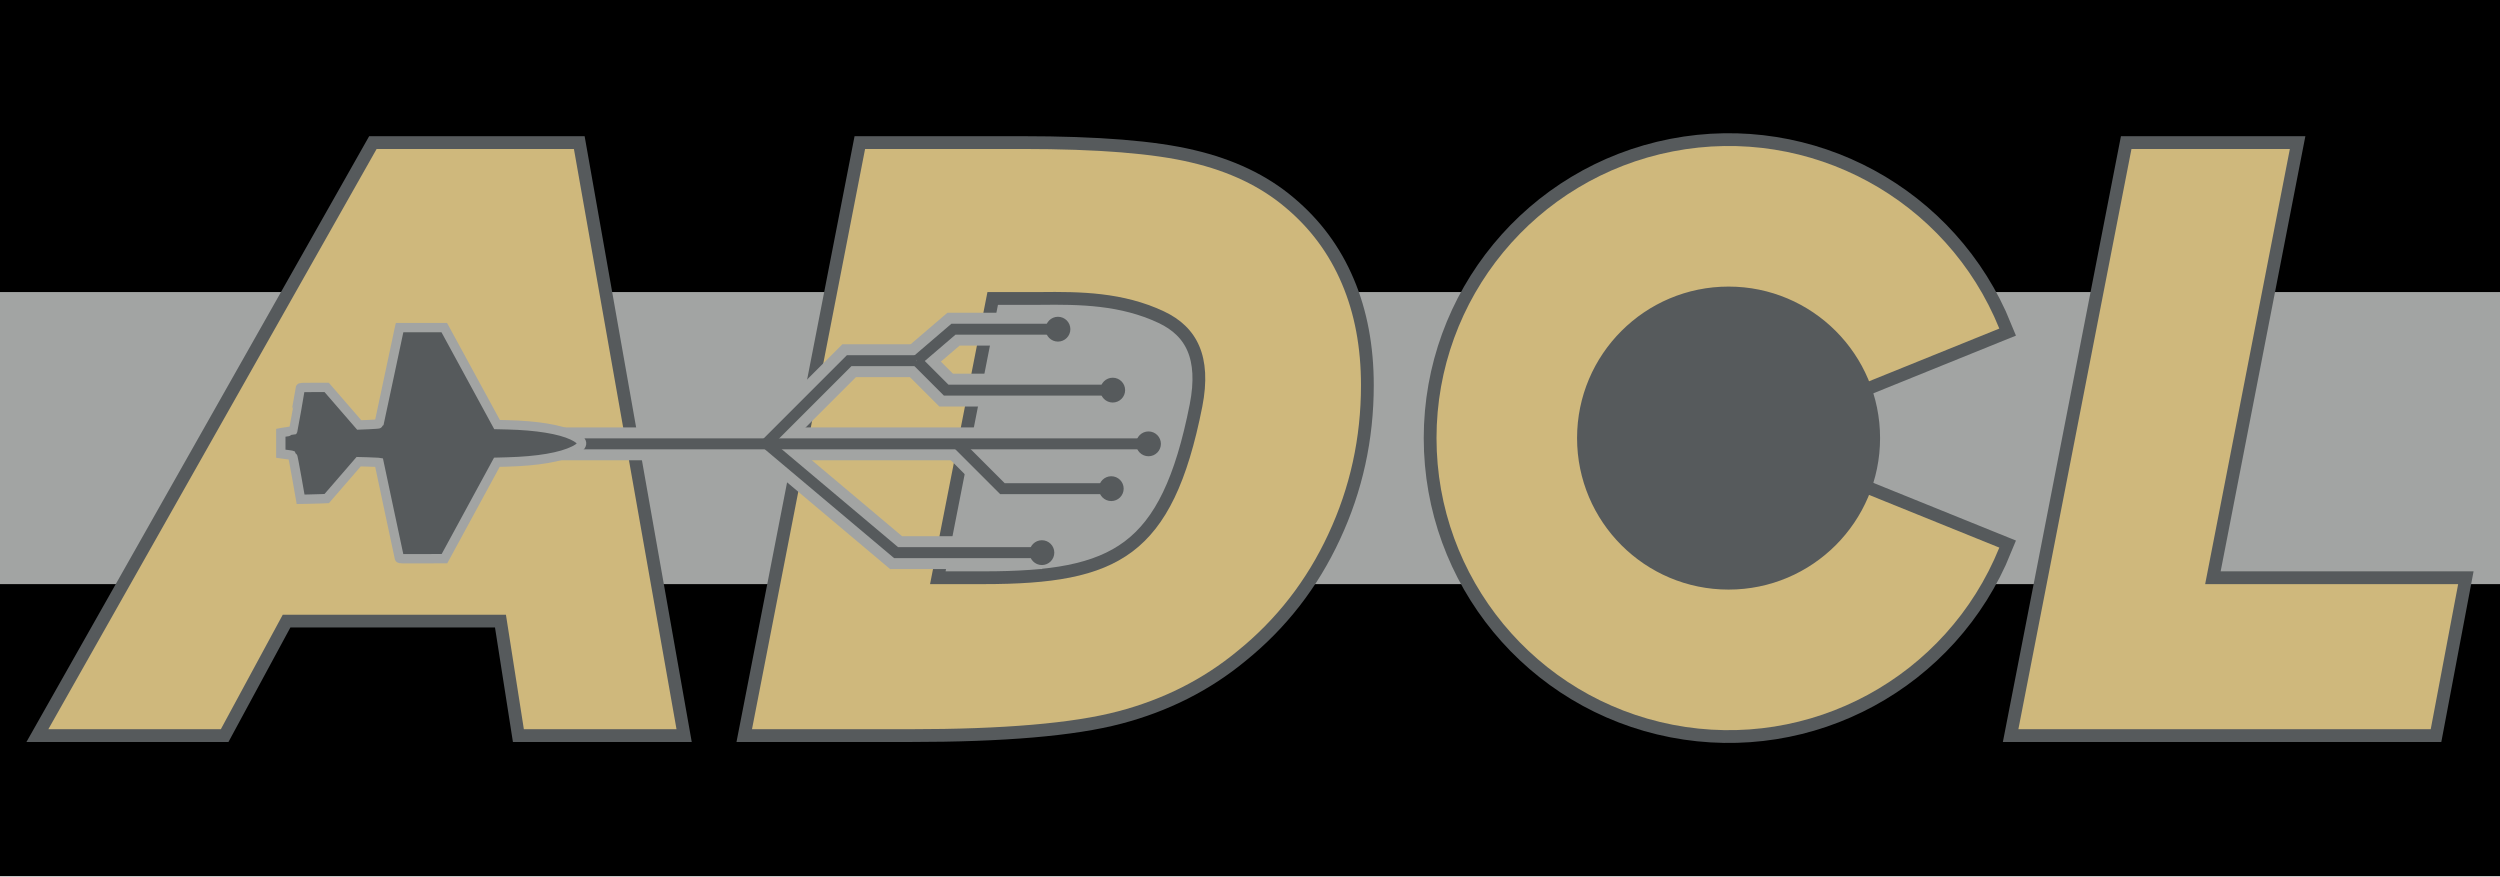
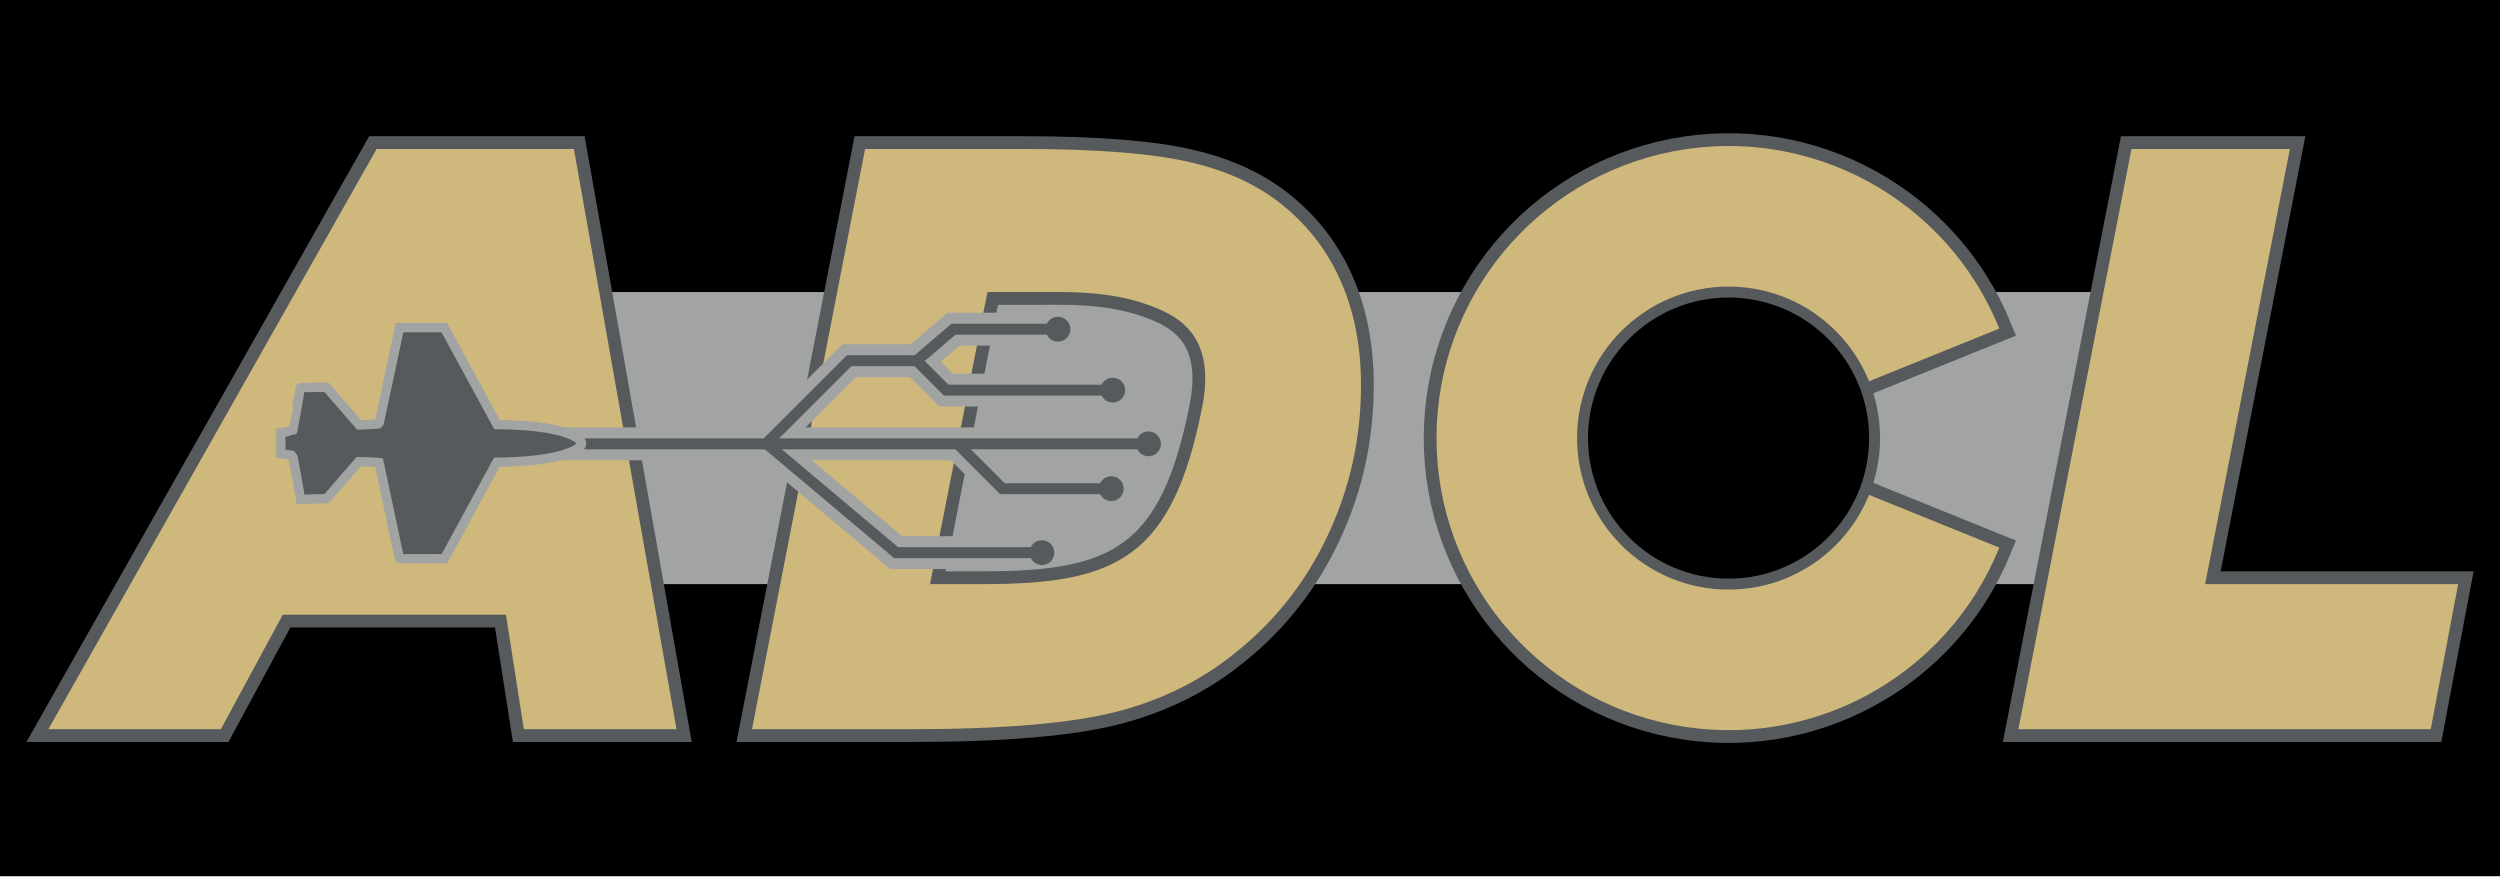
<svg xmlns="http://www.w3.org/2000/svg" xmlns:ns1="http://www.openswatchbook.org/uri/2009/osb" xmlns:xlink="http://www.w3.org/1999/xlink" width="3423.976" height="1200" version="1.1" id="svg10">
  <defs id="defs14">
    <linearGradient id="linearGradient1127" ns1:paint="solid">
      <stop style="stop-color:#000000;stop-opacity:1;" offset="0" id="stop1125" />
    </linearGradient>
    <linearGradient id="linearGradient1119" ns1:paint="solid">
      <stop style="stop-color:#000000;stop-opacity:1;" offset="0" id="stop1117" />
    </linearGradient>
    <linearGradient id="linearGradient1539" ns1:paint="solid">
      <stop style="stop-color:#000000;stop-opacity:1;" offset="0" id="stop1537" />
    </linearGradient>
    <linearGradient id="linearGradient1527" ns1:paint="solid">
      <stop style="stop-color:#000000;stop-opacity:1;" offset="0" id="stop1525" />
    </linearGradient>
    <linearGradient id="linearGradient1101" ns1:paint="solid">
      <stop style="stop-color:#000000;stop-opacity:1;" offset="0" id="stop1099" />
    </linearGradient>
    <linearGradient id="linearGradient1095" ns1:paint="solid">
      <stop style="stop-color:#000000;stop-opacity:1;" offset="0" id="stop1093" />
    </linearGradient>
    <linearGradient id="linearGradient1089" ns1:paint="solid">
      <stop style="stop-color:#a2a4a3;stop-opacity:1;" offset="0" id="stop1087" />
    </linearGradient>
    <linearGradient id="linearGradient1083">
      <stop style="stop-color:#ffd700;stop-opacity:1;" offset="0" id="stop1081" />
    </linearGradient>
    <linearGradient id="linearGradient1077" ns1:paint="solid">
      <stop style="stop-color:#565a5c;stop-opacity:1;" offset="0" id="stop1075" />
    </linearGradient>
    <linearGradient id="linearGradient1071">
      <stop style="stop-color:#ff0000;stop-opacity:1;" offset="0" id="stop1069" />
    </linearGradient>
    <linearGradient id="linearGradient1065" ns1:paint="solid">
      <stop style="stop-color:#002868;stop-opacity:1;" offset="0" id="stop1063" />
    </linearGradient>
    <linearGradient id="linearGradient1059" ns1:paint="solid">
      <stop style="stop-color:#cfb87c;stop-opacity:1;" offset="0" id="stop1057" />
    </linearGradient>
    <linearGradient id="linearGradient1053" ns1:paint="solid">
      <stop style="stop-color:#ffffff;stop-opacity:1;" offset="0" id="stop1051" />
    </linearGradient>
    <marker style="overflow:visible" id="marker1098" refX="0" refY="0" orient="auto">
      <path transform="matrix(0.2,0,0,0.2,1.48,0.2)" style="fill:#ffffff;fill-opacity:1;fill-rule:evenodd;stroke:#ffffff;stroke-width:1pt;stroke-opacity:1" d="m -2.5,-1 c 0,2.76 -2.24,5 -5,5 -2.76,0 -5,-2.24 -5,-5 0,-2.76 2.24,-5 5,-5 2.76,0 5,2.24 5,5 z" id="path1096" />
    </marker>
    <marker style="overflow:visible" id="marker1010" refX="0" refY="0" orient="auto">
      <path transform="matrix(0.2,0,0,0.2,1.48,0.2)" style="fill:#565a5c;fill-opacity:1;fill-rule:evenodd;stroke:#565a5c;stroke-width:1pt;stroke-opacity:1" d="m -2.5,-1 c 0,2.76 -2.24,5 -5,5 -2.76,0 -5,-2.24 -5,-5 0,-2.76 2.24,-5 5,-5 2.76,0 5,2.24 5,5 z" id="path1008" />
    </marker>
    <marker style="overflow:visible" id="marker9779" refX="0" refY="0" orient="auto">
      <path transform="matrix(0.2,0,0,0.2,1.48,0.2)" style="fill:#565a5c;fill-opacity:1;fill-rule:evenodd;stroke:#565a5c;stroke-width:1pt;stroke-opacity:1" d="m -2.5,-1 c 0,2.76 -2.24,5 -5,5 -2.76,0 -5,-2.24 -5,-5 0,-2.76 2.24,-5 5,-5 2.76,0 5,2.24 5,5 z" id="path9777" />
    </marker>
    <marker style="overflow:visible" id="marker9691" refX="0" refY="0" orient="auto">
      <path transform="matrix(0.2,0,0,0.2,1.48,0.2)" style="fill:#565a5c;fill-opacity:1;fill-rule:evenodd;stroke:#565a5c;stroke-width:1pt;stroke-opacity:1" d="m -2.5,-1 c 0,2.76 -2.24,5 -5,5 -2.76,0 -5,-2.24 -5,-5 0,-2.76 2.24,-5 5,-5 2.76,0 5,2.24 5,5 z" id="path9689" />
    </marker>
    <marker style="overflow:visible" id="marker9609" refX="0" refY="0" orient="auto">
      <path transform="matrix(0.2,0,0,0.2,1.48,0.2)" style="fill:#565a5c;fill-opacity:1;fill-rule:evenodd;stroke:#565a5c;stroke-width:1pt;stroke-opacity:1" d="m -2.5,-1 c 0,2.76 -2.24,5 -5,5 -2.76,0 -5,-2.24 -5,-5 0,-2.76 2.24,-5 5,-5 2.76,0 5,2.24 5,5 z" id="path9607" />
    </marker>
    <marker orient="auto" refY="0" refX="0" id="marker5694" style="overflow:visible">
      <path id="path5692" d="m -2.5,-1 c 0,2.76 -2.24,5 -5,5 -2.76,0 -5,-2.24 -5,-5 0,-2.76 2.24,-5 5,-5 2.76,0 5,2.24 5,5 z" style="fill:#565a5c;fill-opacity:1;fill-rule:evenodd;stroke:#565a5c;stroke-width:1pt;stroke-opacity:1" transform="matrix(0.2,0,0,0.2,1.48,0.2)" />
    </marker>
    <linearGradient id="linearGradient5075" ns1:paint="solid">
      <stop style="stop-color:#002868;stop-opacity:1;" offset="0" id="stop5073" />
    </linearGradient>
    <linearGradient id="linearGradient4951" ns1:paint="solid">
      <stop style="stop-color:#ffffff;stop-opacity:1;" offset="0" id="stop4949" />
    </linearGradient>
    <linearGradient id="linearGradient4551" ns1:paint="solid">
      <stop style="stop-color:#000000;stop-opacity:1;" offset="0" id="stop4549" />
    </linearGradient>
    <linearGradient id="linearGradient4545">
      <stop style="stop-color:#bf0a30;stop-opacity:1;" offset="0" id="stop4543" />
    </linearGradient>
    <linearGradient xlink:href="#linearGradient1059" id="linearGradient4547" x1="360" y1="600" x2="1130.81" y2="600" gradientUnits="userSpaceOnUse" gradientTransform="translate(-16.54507)" />
    <linearGradient xlink:href="#linearGradient4545" id="linearGradient4612" gradientUnits="userSpaceOnUse" x1="-782.546" y1="582.544" x2="273.454" y2="582.544" />
    <linearGradient xlink:href="#linearGradient1059" id="linearGradient4616" gradientUnits="userSpaceOnUse" x1="-782.546" y1="582.544" x2="273.454" y2="582.544" gradientTransform="matrix(1.596836,0,0,1.596836,2372.409,-328.8535)" />
    <linearGradient xlink:href="#linearGradient1059" id="linearGradient867" gradientUnits="userSpaceOnUse" x1="-782.546" y1="582.544" x2="273.454" y2="582.544" gradientTransform="matrix(1.596836,0,0,1.596836,-205.6893,-328.8535)" />
    <linearGradient xlink:href="#linearGradient1059" id="linearGradient869" gradientUnits="userSpaceOnUse" x1="-782.546" y1="582.544" x2="273.454" y2="582.544" gradientTransform="matrix(1.596836,0,0,1.596836,-205.6893,-328.8535)" />
    <style id="style6" type="text/css">
   
    .str0 {stroke:#1F1A17;stroke-width:0.9}
    .fil0 {fill:#0093DD}
    .fil1 {fill:white}
   
  </style>
    <linearGradient xlink:href="#linearGradient4545" id="linearGradient5083" gradientUnits="userSpaceOnUse" x1="-782.546" y1="582.544" x2="273.454" y2="582.544" gradientTransform="matrix(1.596836,0,0,1.596836,2372.409,-328.8535)" />
    <linearGradient xlink:href="#linearGradient4545" id="linearGradient5085" gradientUnits="userSpaceOnUse" gradientTransform="matrix(1.596836,0,0,1.596836,-205.6893,-328.8535)" x1="-782.546" y1="582.544" x2="273.454" y2="582.544" />
    <linearGradient xlink:href="#linearGradient4545" id="linearGradient5087" gradientUnits="userSpaceOnUse" x1="360" y1="600" x2="1130.81" y2="600" gradientTransform="translate(-16.54507)" />
    <linearGradient xlink:href="#linearGradient1077" id="linearGradient5900" x1="-559" y1="582.982" x2="528.7" y2="582.982" gradientUnits="userSpaceOnUse" />
    <linearGradient xlink:href="#linearGradient1077" id="linearGradient5902" gradientUnits="userSpaceOnUse" x1="-559" y1="582.982" x2="528.7" y2="582.982" />
    <linearGradient xlink:href="#linearGradient1077" id="linearGradient5904" gradientUnits="userSpaceOnUse" x1="-559" y1="582.982" x2="528.7" y2="582.982" />
    <linearGradient xlink:href="#linearGradient1077" id="linearGradient5906" gradientUnits="userSpaceOnUse" x1="-559" y1="582.982" x2="528.7" y2="582.982" />
    <linearGradient xlink:href="#linearGradient1077" id="linearGradient5908" gradientUnits="userSpaceOnUse" x1="-559" y1="582.982" x2="528.7" y2="582.982" />
    <linearGradient xlink:href="#linearGradient1077" id="linearGradient5910" gradientUnits="userSpaceOnUse" x1="-559" y1="582.982" x2="528.7" y2="582.982" />
    <linearGradient xlink:href="#linearGradient1077" id="linearGradient5912" gradientUnits="userSpaceOnUse" x1="-559" y1="582.982" x2="528.7" y2="582.982" />
    <linearGradient xlink:href="#linearGradient1077" id="linearGradient8375" x1="-1697.199" y1="1124.61" x2="-954.72" y2="1124.61" gradientUnits="userSpaceOnUse" gradientTransform="matrix(0,0.4264175,-0.4264175,0,-553.8502,1172.424)" />
    <linearGradient xlink:href="#linearGradient1095" id="linearGradient1067" x1="-1623.977" y1="600" x2="1799.999" y2="600" gradientUnits="userSpaceOnUse" gradientTransform="translate(1623.977)" />
    <linearGradient xlink:href="#linearGradient1089" id="linearGradient1091" x1="-1623.977" y1="600" x2="1799.999" y2="600" gradientUnits="userSpaceOnUse" gradientTransform="translate(1623.977)" />
-     <linearGradient xlink:href="#linearGradient1077" id="linearGradient1097" x1="560" y1="600" x2="960" y2="600" gradientUnits="userSpaceOnUse" gradientTransform="translate(-16.54507)" />
+     <linearGradient xlink:href="#linearGradient1095" id="linearGradient1097" x1="560" y1="600" x2="960" y2="600" gradientUnits="userSpaceOnUse" gradientTransform="translate(-16.54507)" />
    <linearGradient xlink:href="#linearGradient1077" id="linearGradient1103" x1="560" y1="600" x2="960" y2="600" gradientUnits="userSpaceOnUse" gradientTransform="translate(-16.54507)" />
    <linearGradient xlink:href="#linearGradient1077" id="linearGradient1531" x1="360" y1="600" x2="1130.81" y2="600" gradientUnits="userSpaceOnUse" gradientTransform="translate(-16.54507)" />
    <linearGradient xlink:href="#linearGradient1077" id="linearGradient1533" x1="-577.514" y1="601.373" x2="256.567" y2="601.373" gradientUnits="userSpaceOnUse" gradientTransform="translate(-16.54507)" />
    <linearGradient xlink:href="#linearGradient1077" id="linearGradient1535" x1="-1541.226" y1="601.373" x2="-680.89" y2="601.373" gradientUnits="userSpaceOnUse" gradientTransform="translate(-16.54507)" />
    <linearGradient xlink:href="#linearGradient1089" id="linearGradient1541" x1="-327.191" y1="582.982" x2="512" y2="582.982" gradientUnits="userSpaceOnUse" />
    <linearGradient xlink:href="#linearGradient1089" id="linearGradient1000" gradientUnits="userSpaceOnUse" x1="-327.191" y1="582.982" x2="512" y2="582.982" />
    <linearGradient xlink:href="#linearGradient1089" id="linearGradient1002" gradientUnits="userSpaceOnUse" x1="-327.191" y1="582.982" x2="512" y2="582.982" />
    <linearGradient xlink:href="#linearGradient1089" id="linearGradient1004" gradientUnits="userSpaceOnUse" x1="-327.191" y1="582.982" x2="512" y2="582.982" />
    <linearGradient xlink:href="#linearGradient1089" id="linearGradient1006" gradientUnits="userSpaceOnUse" x1="-327.191" y1="582.982" x2="512" y2="582.982" />
    <linearGradient xlink:href="#linearGradient1089" id="linearGradient1008" gradientUnits="userSpaceOnUse" x1="-327.191" y1="582.982" x2="512" y2="582.982" />
    <linearGradient xlink:href="#linearGradient1089" id="linearGradient1010" gradientUnits="userSpaceOnUse" x1="-327.191" y1="582.982" x2="512" y2="582.982" />
    <linearGradient xlink:href="#linearGradient1089" id="linearGradient1121" x1="-1239.373" y1="607.011" x2="-827.434" y2="607.011" gradientUnits="userSpaceOnUse" />
    <linearGradient xlink:href="#linearGradient1077" id="linearGradient1123" gradientUnits="userSpaceOnUse" gradientTransform="translate(-16.54507)" x1="1156.922" y1="601.373" x2="1759.228" y2="601.373" />
  </defs>
  <rect width="3423.976" height="1200" id="rect2" x="0" y="0" style="fill:url(#linearGradient1067);fill-opacity:1" />
-   <rect width="3423.976" height="400" y="400" id="rect4" x="0" style="fill:url(#linearGradient1091);fill-opacity:1;stroke:none;stroke-width:50;stroke-miterlimit:4;stroke-dasharray:none" />
+   <rect width="2289.777" height="400" y="400" id="rect4" x="650.538" style="fill:url(#linearGradient1091);fill-opacity:1;stroke:none;stroke-width:50;stroke-miterlimit:4;stroke-dasharray:none" />
  <flowRoot xml:space="preserve" id="flowRoot3730" style="font-style:normal;font-weight:normal;font-size:40px;line-height:1.25;font-family:sans-serif;letter-spacing:0px;word-spacing:0px;fill:#000000;fill-opacity:1;stroke:none" transform="translate(1623.977)">
    <flowRegion id="flowRegion3732">
      <rect id="rect3734" width="399.424" height="137.464" x="-977.81" y="217.003" />
    </flowRegion>
    <flowPara id="flowPara3736" />
  </flowRoot>
  <g aria-label="L" transform="matrix(1.596836,0,0,1.596836,4012.931,-328.8535)" style="font-style:normal;font-weight:normal;font-size:40px;line-height:1.25;font-family:sans-serif;letter-spacing:0px;word-spacing:0px;fill:url(#linearGradient4612);fill-opacity:1;stroke:none" id="flowRoot4602" />
  <flowRoot xml:space="preserve" id="flowRoot4647" style="font-style:normal;font-weight:normal;font-size:40px;line-height:1.25;font-family:sans-serif;letter-spacing:0px;word-spacing:0px;fill:#000000;fill-opacity:1;stroke:none" transform="translate(1623.977)">
    <flowRegion id="flowRegion4649">
      <rect id="rect4651" width="137.55" height="71.526" x="-856.475" y="572.774" />
    </flowRegion>
    <flowPara id="flowPara4653" />
  </flowRoot>
  <g id="layer1" style="display:inline" transform="translate(1623.977)" />
  <g id="layer2" transform="translate(1623.977)" />
  <g id="layer3" transform="translate(1623.977)" />
  <g id="layer4" style="display:inline" transform="translate(1623.977)">
    <path d="m -931.058,841.896 h -305.642 l -84.821,156.824 h -236.25 l 449.612,-794.692 h 270.203 l 140.522,794.692 h -209.077 z" style="font-style:italic;font-weight:bold;font-size:682.667px;line-height:1.25;font-family:sans-serif;letter-spacing:0px;word-spacing:0px;display:inline;fill:none;fill-opacity:1;stroke:url(#linearGradient1535);stroke-width:35;stroke-miterlimit:4;stroke-dasharray:none" id="path4947" />
    <path id="path4968" style="font-style:italic;font-weight:bold;font-size:682.667px;line-height:1.25;font-family:sans-serif;letter-spacing:0px;word-spacing:0px;display:inline;fill:url(#linearGradient5083);fill-opacity:1;stroke:url(#linearGradient1123);stroke-width:35;stroke-miterlimit:4;stroke-dasharray:none;stroke-opacity:1" d="m 1295.27,204.027 h 216.927 L 1396.176,800 h 346.507 l -37.559,198.72 h -564.748 z" />
    <path d="m -271.586,400 -78.595,400 h 73.454 c 92.01,0 156.708,-9.349 203.483,-44.419 C -26.469,720.511 2.383,659.721 22.701,556.839 36.081,488.22 15.718,447.907 -29.837,426.457 -86.025,400 -144.654,399.335 -199.728,400 Z M -439.166,204.027 h 215.573 c 102.907,0 180.088,6.21 231.541,18.63 51.454,12.065 94.213,32.469 128.279,61.212 34.421,28.743 60.325,63.696 77.713,104.859 17.388,40.808 26.082,87.116 26.082,138.925 0,72.035 -14.904,139.989 -44.711,203.863 -29.453,63.519 -70.971,116.924 -124.553,160.216 -46.841,38.679 -101.31,66.18 -163.41,82.503 -61.744,16.323 -156.845,24.485 -285.301,24.485 h -216.105 z" style="font-style:italic;font-weight:bold;font-size:682.667px;line-height:1.25;font-family:sans-serif;letter-spacing:0px;word-spacing:0px;display:inline;fill:url(#linearGradient5085);fill-opacity:1;stroke:url(#linearGradient1533);stroke-width:35;stroke-miterlimit:4;stroke-dasharray:none" id="path4977" />
    <path style="display:inline;fill:url(#linearGradient5087);fill-opacity:1;stroke:url(#linearGradient1531);stroke-width:35;stroke-miterlimit:4;stroke-dasharray:none" id="path4986" d="m 1114.265,750 a 400,400 0 1 1 0,-300 L 743.455,600 Z" />
    <path id="path860" style="font-style:italic;font-weight:bold;font-size:682.667px;line-height:1.25;font-family:sans-serif;letter-spacing:0px;word-spacing:0px;fill:url(#linearGradient867);fill-opacity:1;stroke:none;stroke-width:0.2;stroke-miterlimit:4;stroke-dasharray:none" d="m -931.058,841.896 h -305.642 l -84.821,156.824 h -236.25 l 449.612,-794.692 h 270.203 l 140.522,794.692 h -209.077 z" />
    <path id="path862" style="font-style:italic;font-weight:bold;font-size:682.667px;line-height:1.25;font-family:sans-serif;letter-spacing:0px;word-spacing:0px;fill:url(#linearGradient869);fill-opacity:1;stroke:none;stroke-width:0.2;stroke-miterlimit:4;stroke-dasharray:none" d="m -271.586,400 -78.595,400 h 73.454 c 92.01,0 156.708,-9.349 203.483,-44.419 C -26.469,720.511 2.383,659.721 22.701,556.839 36.081,488.22 15.718,447.907 -29.837,426.457 -86.025,400 -144.654,399.335 -199.728,400 Z M -439.166,204.027 h 215.573 c 102.907,0 180.088,6.21 231.541,18.63 51.454,12.065 94.213,32.469 128.279,61.212 34.421,28.743 60.325,63.696 77.713,104.859 17.388,40.808 26.082,87.116 26.082,138.925 0,72.035 -14.904,139.989 -44.711,203.863 -29.453,63.519 -70.971,116.924 -124.553,160.216 -46.841,38.679 -101.31,66.18 -163.41,82.503 -61.744,16.323 -156.845,24.485 -285.301,24.485 h -216.105 z" />
    <path d="m 1114.265,750 a 400,400 0 1 1 0,-300 L 743.455,600 Z" id="path6" style="fill:url(#linearGradient4547);fill-opacity:1" />
    <path d="m 1295.27,204.027 h 216.927 L 1396.176,800 h 346.507 l -37.559,198.72 h -564.748 z" style="font-style:italic;font-weight:bold;font-size:682.667px;line-height:1.25;font-family:sans-serif;letter-spacing:0px;word-spacing:0px;fill:url(#linearGradient4616);fill-opacity:1;stroke:none;stroke-width:1.597" id="path4940" />
    <g transform="translate(-562.7075,20.88789)" id="g9603" style="display:inline;stroke:url(#linearGradient1541);stroke-width:45;stroke-miterlimit:4;stroke-dasharray:none">
      <path style="fill:none;stroke:url(#linearGradient1000);stroke-width:45;stroke-linecap:butt;stroke-linejoin:miter;stroke-miterlimit:4;stroke-dasharray:none;stroke-opacity:1" d="m 194.259,473.094 50.346,-43.131 H 376" id="path9591" />
      <path style="fill:none;stroke:url(#linearGradient1002);stroke-width:45;stroke-linecap:butt;stroke-linejoin:miter;stroke-miterlimit:4;stroke-dasharray:none;stroke-opacity:1" d="m 194.259,473.094 40.323,40.323 H 463" id="path9593" />
      <path style="fill:none;stroke:url(#linearGradient1004);stroke-width:45;stroke-linecap:butt;stroke-linejoin:miter;stroke-miterlimit:4;stroke-dasharray:none;stroke-opacity:1" d="m 250.274,587 61.363,61.363 H 461" id="path9595" />
      <path style="fill:none;stroke:url(#linearGradient1006);stroke-width:45;stroke-linecap:butt;stroke-linejoin:miter;stroke-miterlimit:4;stroke-dasharray:none;stroke-opacity:1" d="M -11,587 166,736 H 366" id="path9597" />
      <path style="fill:none;stroke:url(#linearGradient1008);stroke-width:45;stroke-linecap:butt;stroke-linejoin:miter;stroke-miterlimit:4;stroke-dasharray:none;stroke-opacity:1" d="M -327.191,587 H 512" id="path9599" />
      <path style="fill:none;stroke:url(#linearGradient1010);stroke-width:45;stroke-linecap:butt;stroke-linejoin:miter;stroke-miterlimit:4;stroke-dasharray:none;stroke-opacity:1" d="M -12.169,587.006 101.742,473.094 h 92.517" id="path9601" />
    </g>
    <g style="display:inline;stroke:url(#linearGradient5900);stroke-width:15;stroke-miterlimit:4;stroke-dasharray:none" id="g5119" transform="translate(-562.7075,20.88789)">
      <path id="path5104" d="m 194.259,473.094 50.346,-43.131 H 388" style="fill:none;stroke:url(#linearGradient5902);stroke-width:15;stroke-linecap:butt;stroke-linejoin:miter;stroke-miterlimit:4;stroke-dasharray:none;stroke-opacity:1;marker-end:url(#marker1010)" />
      <path id="path5106" d="m 194.259,473.094 40.323,40.323 H 463" style="fill:none;stroke:url(#linearGradient5904);stroke-width:15;stroke-linecap:butt;stroke-linejoin:miter;stroke-miterlimit:4;stroke-dasharray:none;stroke-opacity:1;marker-end:url(#marker9609)" />
      <path id="path5108" d="m 250.274,587 61.363,61.363 H 461" style="fill:none;stroke:url(#linearGradient5906);stroke-width:15;stroke-linecap:butt;stroke-linejoin:miter;stroke-miterlimit:4;stroke-dasharray:none;stroke-opacity:1;marker-end:url(#marker9779)" />
      <path id="path5096" d="M -11,587 166,736 H 366" style="fill:none;stroke:url(#linearGradient5908);stroke-width:15;stroke-linecap:butt;stroke-linejoin:miter;stroke-miterlimit:4;stroke-dasharray:none;stroke-opacity:1;marker-end:url(#marker5694)" />
      <path id="path5098" d="M -327.191,587 H 512" style="fill:none;stroke:url(#linearGradient5910);stroke-width:15;stroke-linecap:butt;stroke-linejoin:miter;stroke-miterlimit:4;stroke-dasharray:none;stroke-opacity:1;marker-end:url(#marker9691)" />
      <path id="path5100" d="M -12.169,587.006 101.742,473.094 h 92.517" style="fill:none;stroke:url(#linearGradient5912);stroke-width:15;stroke-linecap:butt;stroke-linejoin:miter;stroke-miterlimit:4;stroke-dasharray:none;stroke-opacity:1" />
    </g>
    <path style="fill:url(#linearGradient8375);fill-opacity:1;stroke:url(#linearGradient1121);stroke-width:12.802;stroke-miterlimit:4;stroke-dasharray:none" d="m -1237.81,592.328 c 0.86,-0.173 4.49,-0.711 8.067,-1.194 3.577,-0.484 6.571,-0.947 6.653,-1.029 0.246,-0.246 10.439,-57.349 10.439,-58.482 0,-0.99 0.919,-1.042 18.052,-1.032 l 18.052,0.011 22.277,25.716 22.277,25.716 13.496,-0.569 c 7.984,-0.336 13.57,-0.801 13.677,-1.137 0.1,-0.313 6.325,-29.48 13.834,-64.815 7.509,-35.336 13.785,-64.823 13.947,-65.526 l 0.295,-1.279 h 30.618 30.618 l 36.138,66.379 36.138,66.379 14.679,0.366 c 39.591,0.987 71.173,6.125 88.781,14.441 15.616,7.376 16.372,13.687 2.475,20.674 -18.366,9.234 -50.169,14.664 -92.447,15.785 l -13.729,0.364 -35.874,66.007 -35.874,66.007 -30.733,0.147 c -28.91,0.138 -30.75,0.088 -31.021,-0.853 -0.159,-0.55 -6.493,-30.228 -14.076,-65.952 l -13.787,-64.952 -1.741,-0.262 c -0.958,-0.144 -7.242,-0.407 -13.966,-0.585 l -12.224,-0.323 -21.862,25.252 -21.863,25.252 -8.271,0.331 c -4.549,0.182 -12.602,0.401 -17.895,0.485 l -9.624,0.154 -5.237,-29.777 c -3.079,-17.503 -5.523,-29.953 -5.929,-30.204 -0.381,-0.235 -2.136,-0.59 -3.901,-0.789 -1.765,-0.199 -5.191,-0.644 -7.615,-0.989 l -4.406,-0.628 v -14.388 -14.388 z" id="path8369" />
    <circle style="fill:url(#linearGradient1097);fill-opacity:1.0;stroke:url(#linearGradient1103);stroke-width:15;stroke-miterlimit:4;stroke-dasharray:none" cx="743.455" cy="600" r="200" id="circle8" />
  </g>
</svg>
